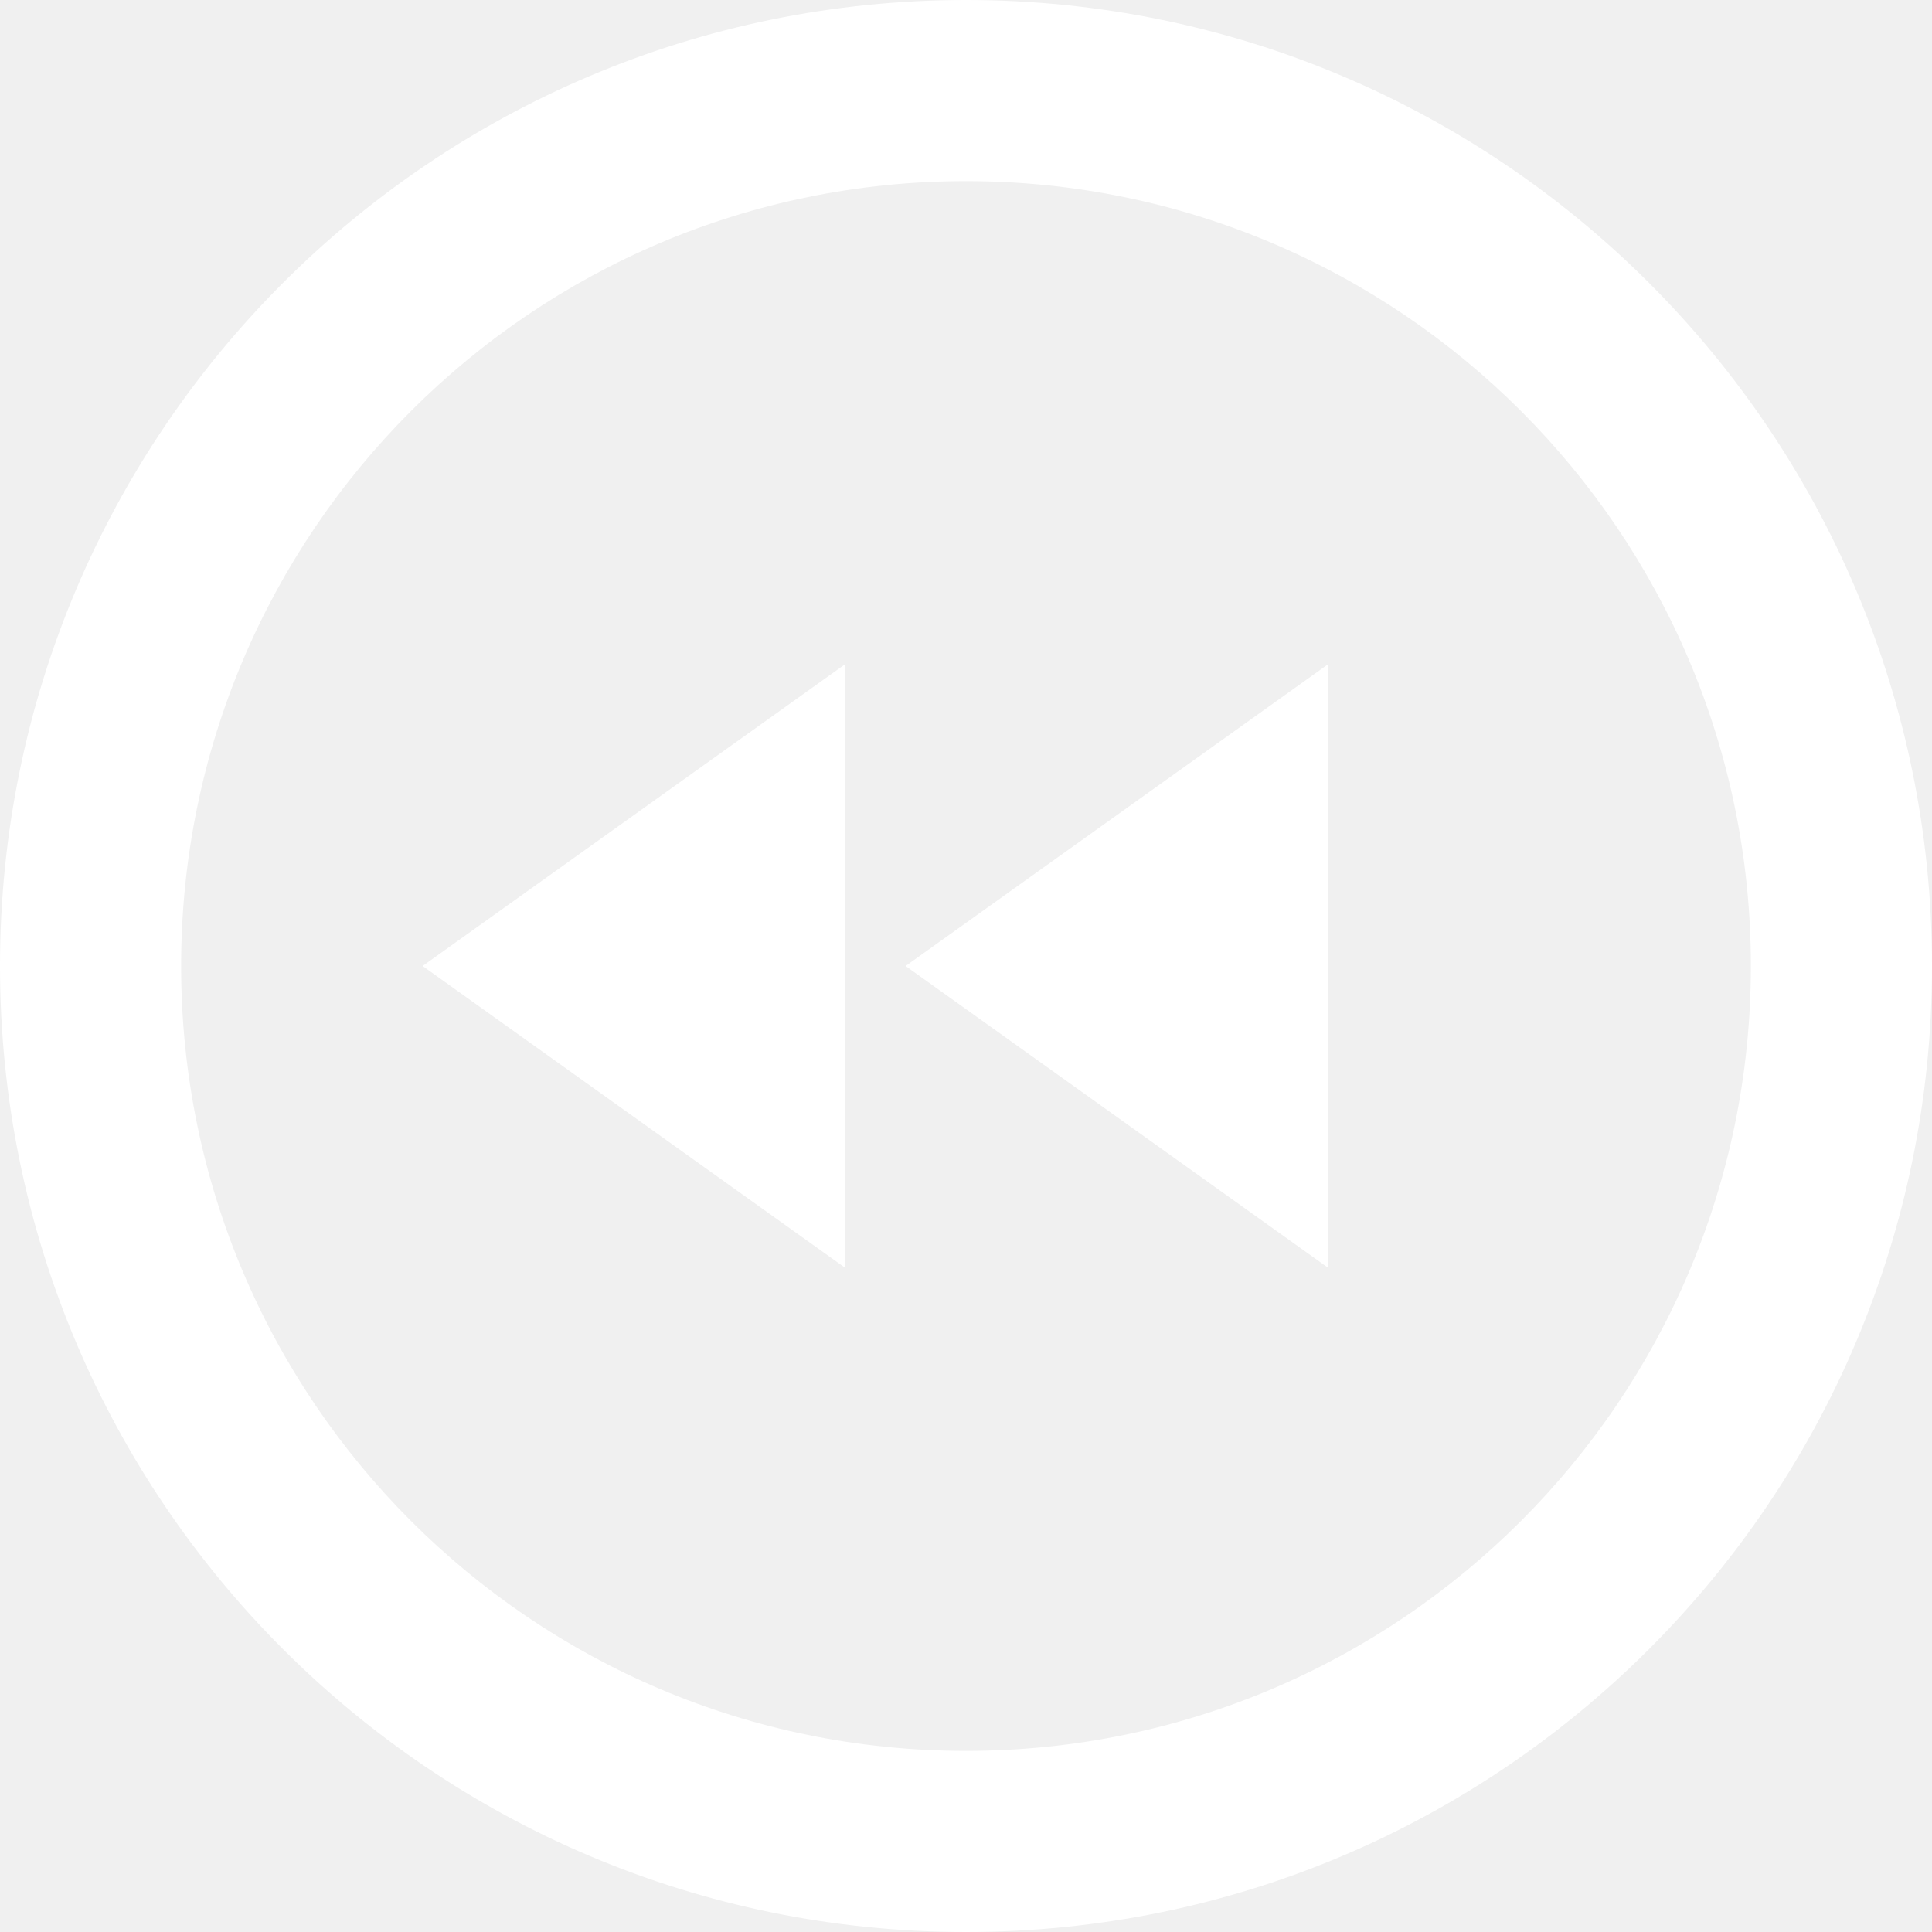
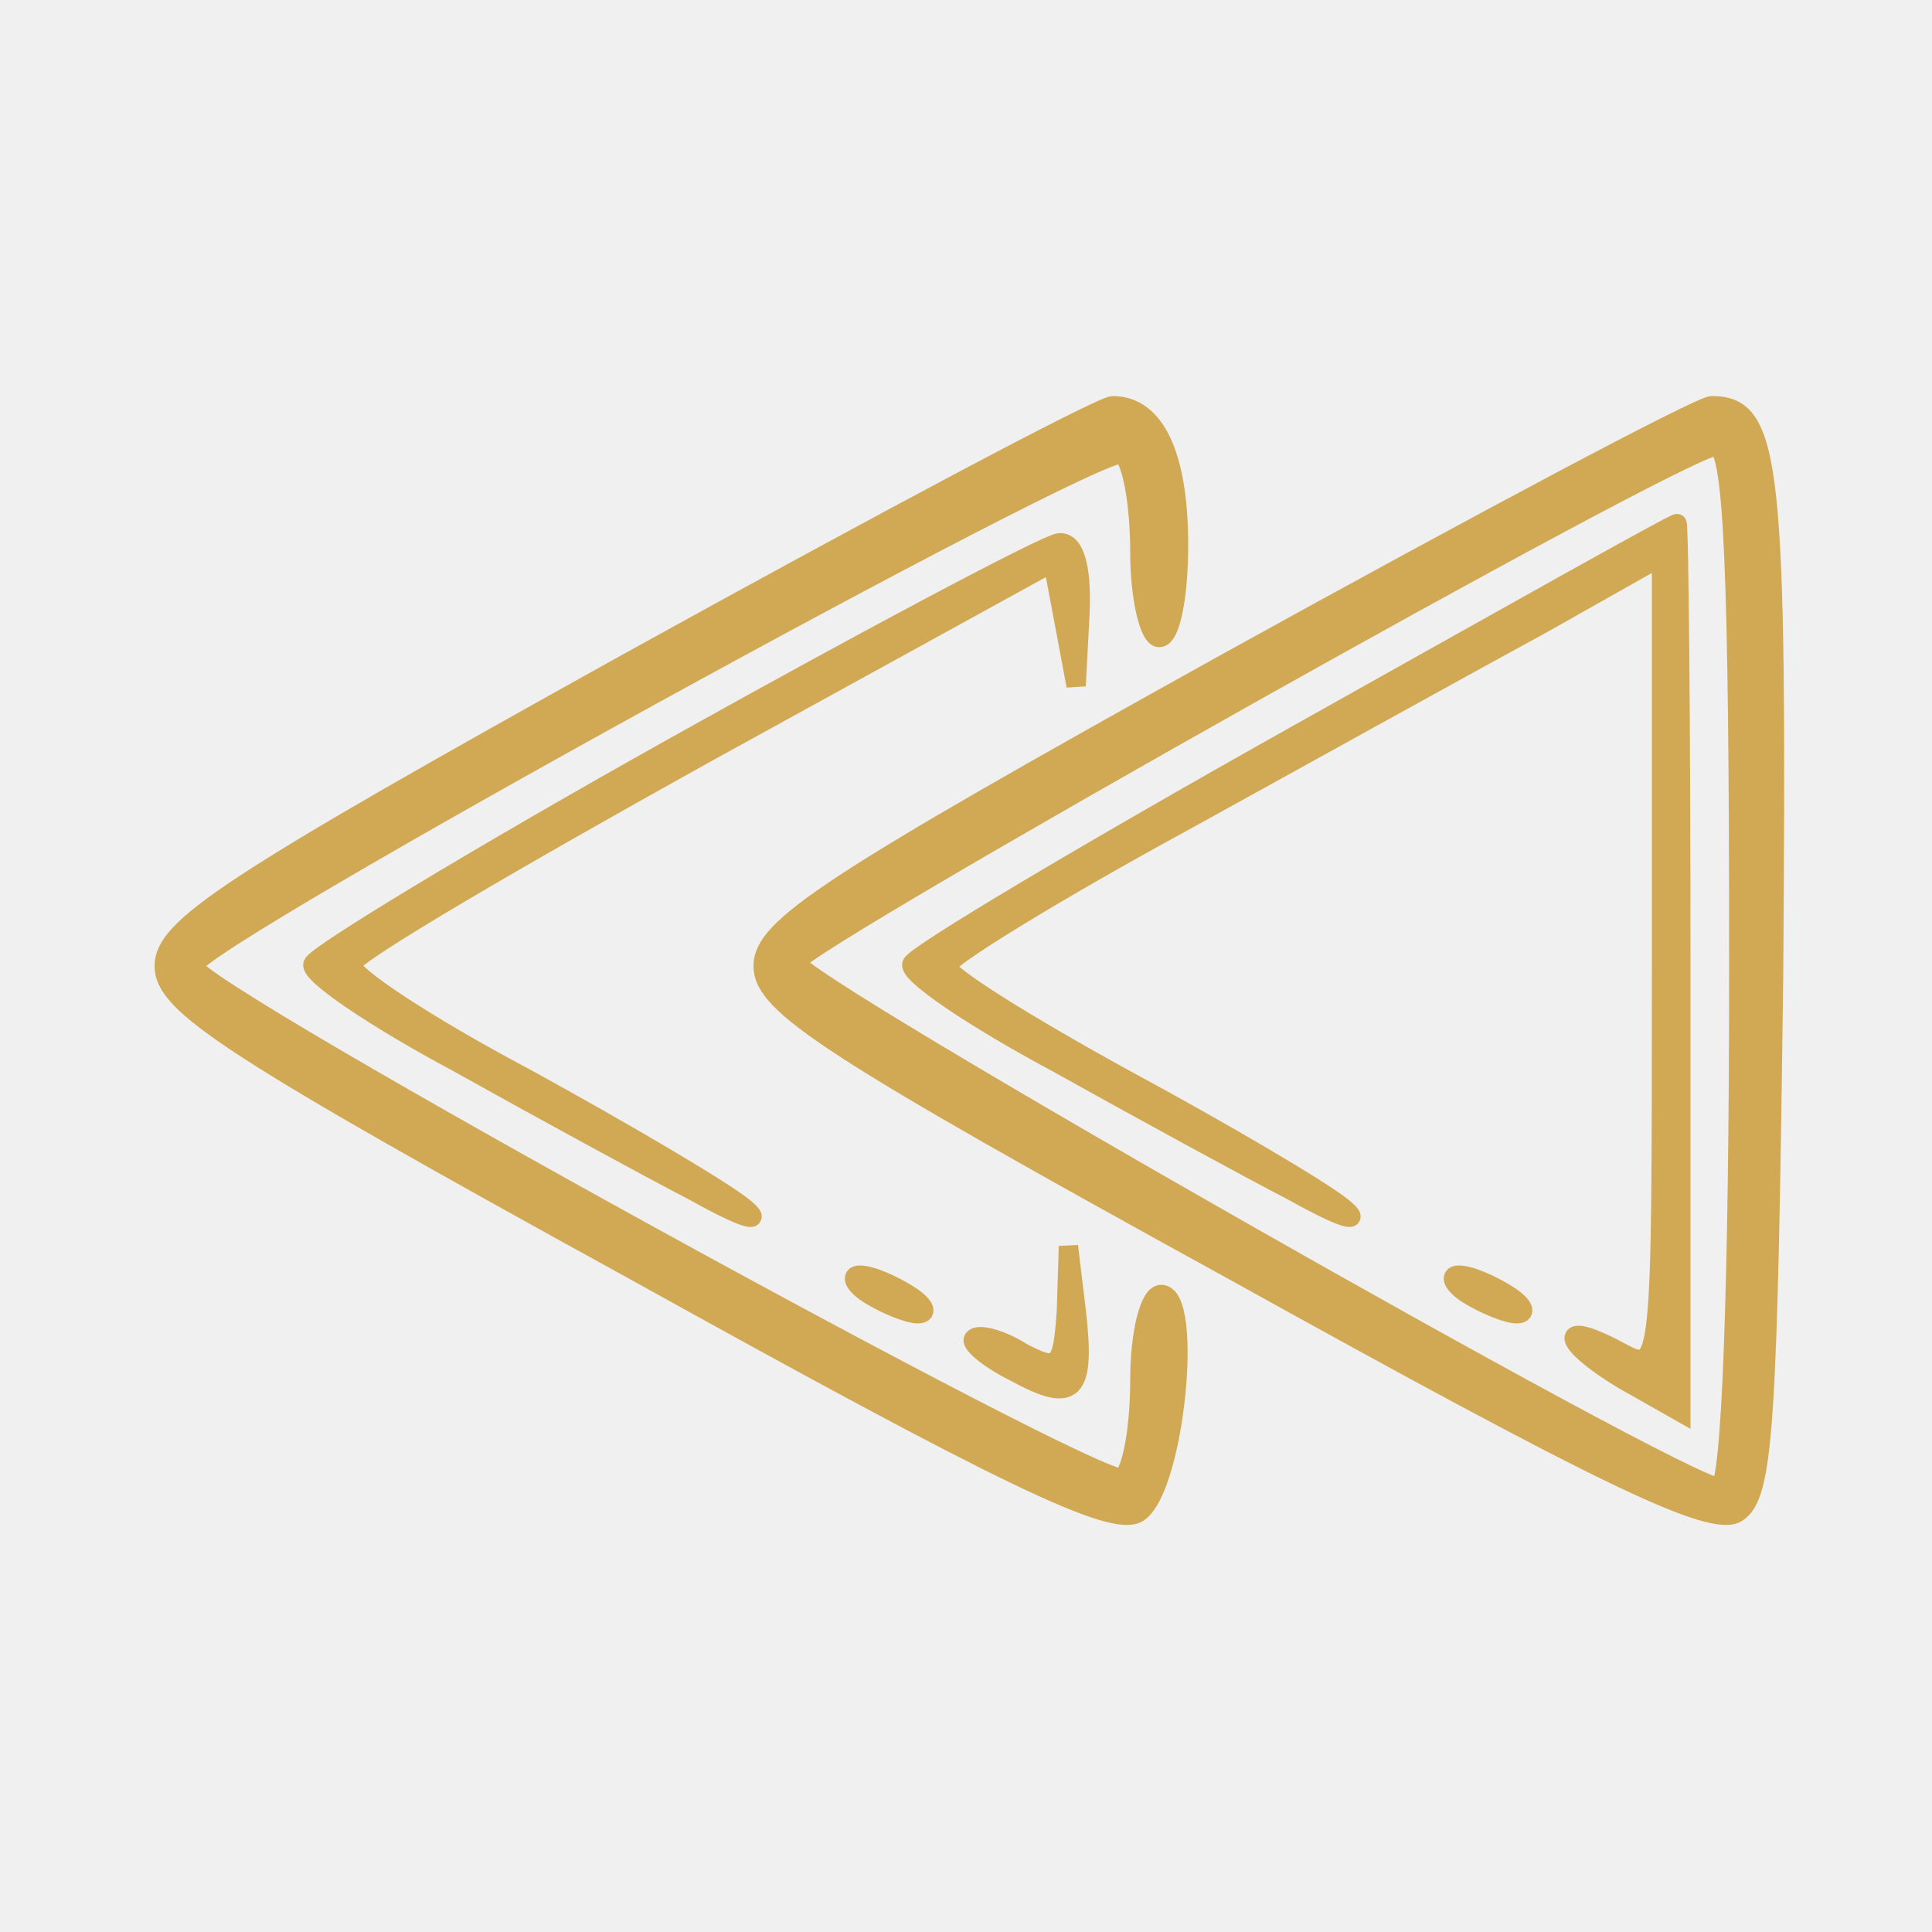
- <svg xmlns="http://www.w3.org/2000/svg" version="1.1" width="64" height="64" viewBox="0 0 64 64">
-   <path fill="#fff" d="M32 64c17.673 0 32-14.327 32-32s-14.327-32-32-32-32 14.327-32 32 14.327 32 32 32zM32 6c14.359 0 26 11.641 26 26s-11.641 26-26 26-26-11.641-26-26 11.641-26 26-26zM44 42l-14-10 14-10zM28 42l-14-10 14-10z" />
+ <svg xmlns="http://www.w3.org/2000/svg" version="1.0" width="100" height="100" preserveAspectRatio="xMidYMid meet">
+   <rect id="backgroundrect" width="100%" height="100%" x="0" y="0" fill="none" stroke="none" />
+   <g class="currentLayer" style="">
+     <g transform="translate(0,100) scale(0.1,-0.1) " fill="#d1a954" stroke="#d1a954" id="svg_1" class="selected" fill-opacity="1" stroke-width="10" stroke-opacity="1">
+       <path d="M325 657 c-207 -115 -240 -137 -240 -157 0 -20 33 -42 244 -158 191 -106 247 -133 260 -125 19 12 29 113 12 113 -6 0 -11 -20 -11 -44 0 -25 -4 -47 -9 -51 -11 -6 -481 252 -481 265 0 13 470 271 481 265 5 -4 9 -26 9 -51 0 -24 5 -44 10 -44 6 0 10 22 10 48 0 46 -12 72 -34 72 -6 0 -119 -60 -251 -133z" id="svg_2" fill="#d1a954" stroke-width="10" stroke="#d1a954" />
+       <path d="M635 657 c-207 -115 -240 -137 -240 -157 0 -20 33 -42 244 -158 191 -106 247 -133 260 -125 14 9 16 44 19 278 2 266 -1 295 -32 295 -6 0 -119 -60 -251 -133z m265 -157 c0 -167 -4 -270 -10 -270 -19 0 -481 263 -478 272 4 11 457 266 476 267 9 1 12 -59 12 -269z" id="svg_3" fill="#d1a954" stroke-width="10" stroke="#d1a954" />
+       <path d="M670 619 c-107 -60 -196 -113 -198 -118 -2 -5 32 -28 75 -51 43 -24 98 -54 123 -67 25 -14 36 -17 25 -8 -11 9 -62 39 -112 66 -51 28 -93 54 -93 59 0 4 55 38 123 75 67 37 150 83 185 102 l62 35 0 -211 c0 -211 0 -212 -21 -201 -33 18 -32 6 1 -14 l30 -17 0 230 c0 127 -1 231 -2 230 -2 0 -91 -50 -198 -110z" id="svg_4" fill="#d1a954" stroke-width="10" stroke="#d1a954" />
+       <path d="M760 330 c8 -5 20 -10 25 -10 6 0 3 5 -5 10 -8 5 -19 10 -25 10 -5 0 -3 -5 5 -10z" id="svg_5" fill="#d1a954" stroke-width="10" stroke="#d1a954" />
+       <path d="M350 614 c-102 -57 -186 -108 -188 -113 -2 -5 32 -28 75 -51 43 -24 98 -54 123 -67 25 -14 36 -17 25 -8 -11 9 -62 39 -113 67 -51 27 -92 54 -90 59 2 6 84 54 183 109 l180 99 6 -32 6 -32 2 38 c1 24 -3 37 -11 36 -7 -1 -96 -48 -198 -105z" id="svg_6" fill="#d1a954" stroke-width="10" stroke="#d1a954" />
+       <path d="M552 322 c-2 -30 -4 -32 -23 -22 -11 7 -23 10 -25 7 -2 -2 7 -10 21 -17 31 -17 37 -11 32 32 l-4 33 -1 -33z" id="svg_7" fill="#d1a954" stroke-width="10" stroke="#d1a954" />
+       <path d="M450 330 c8 -5 20 -10 25 -10 6 0 3 5 -5 10 -8 5 -19 10 -25 10 -5 0 -3 -5 5 -10z" id="svg_8" fill="#d1a954" stroke-width="10" stroke="#d1a954" />
+     </g>
+   </g>
</svg>
